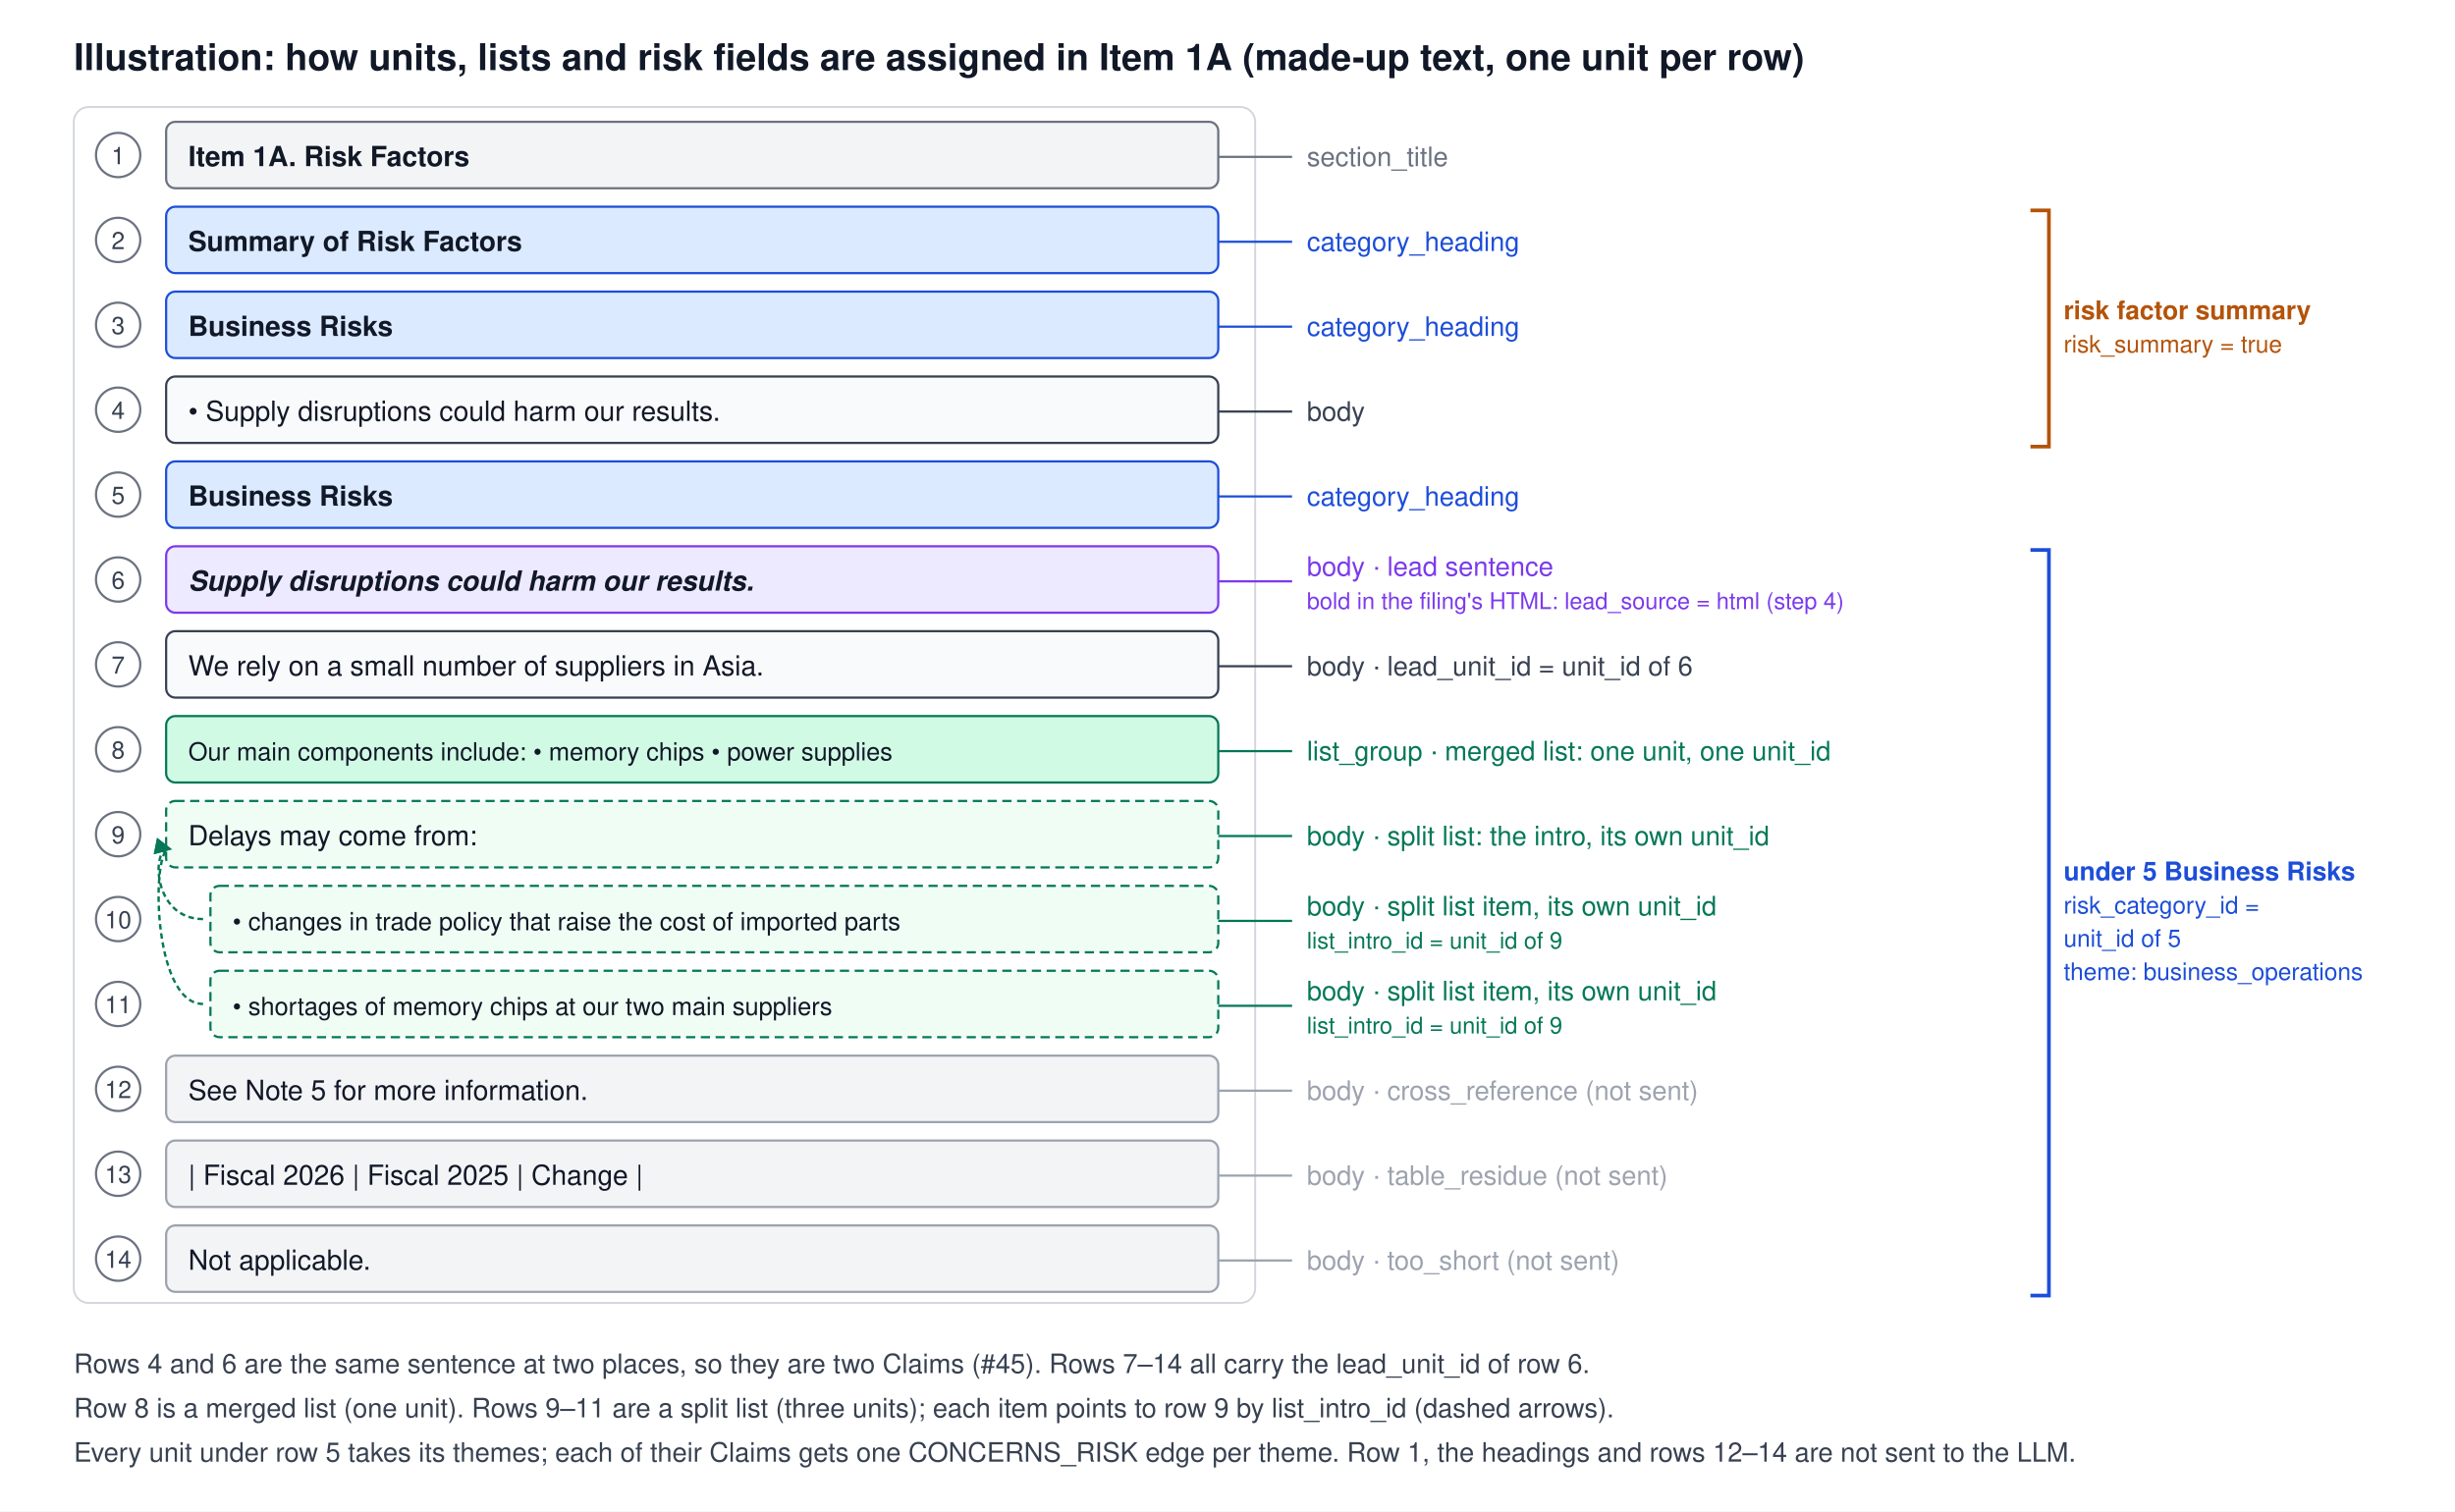
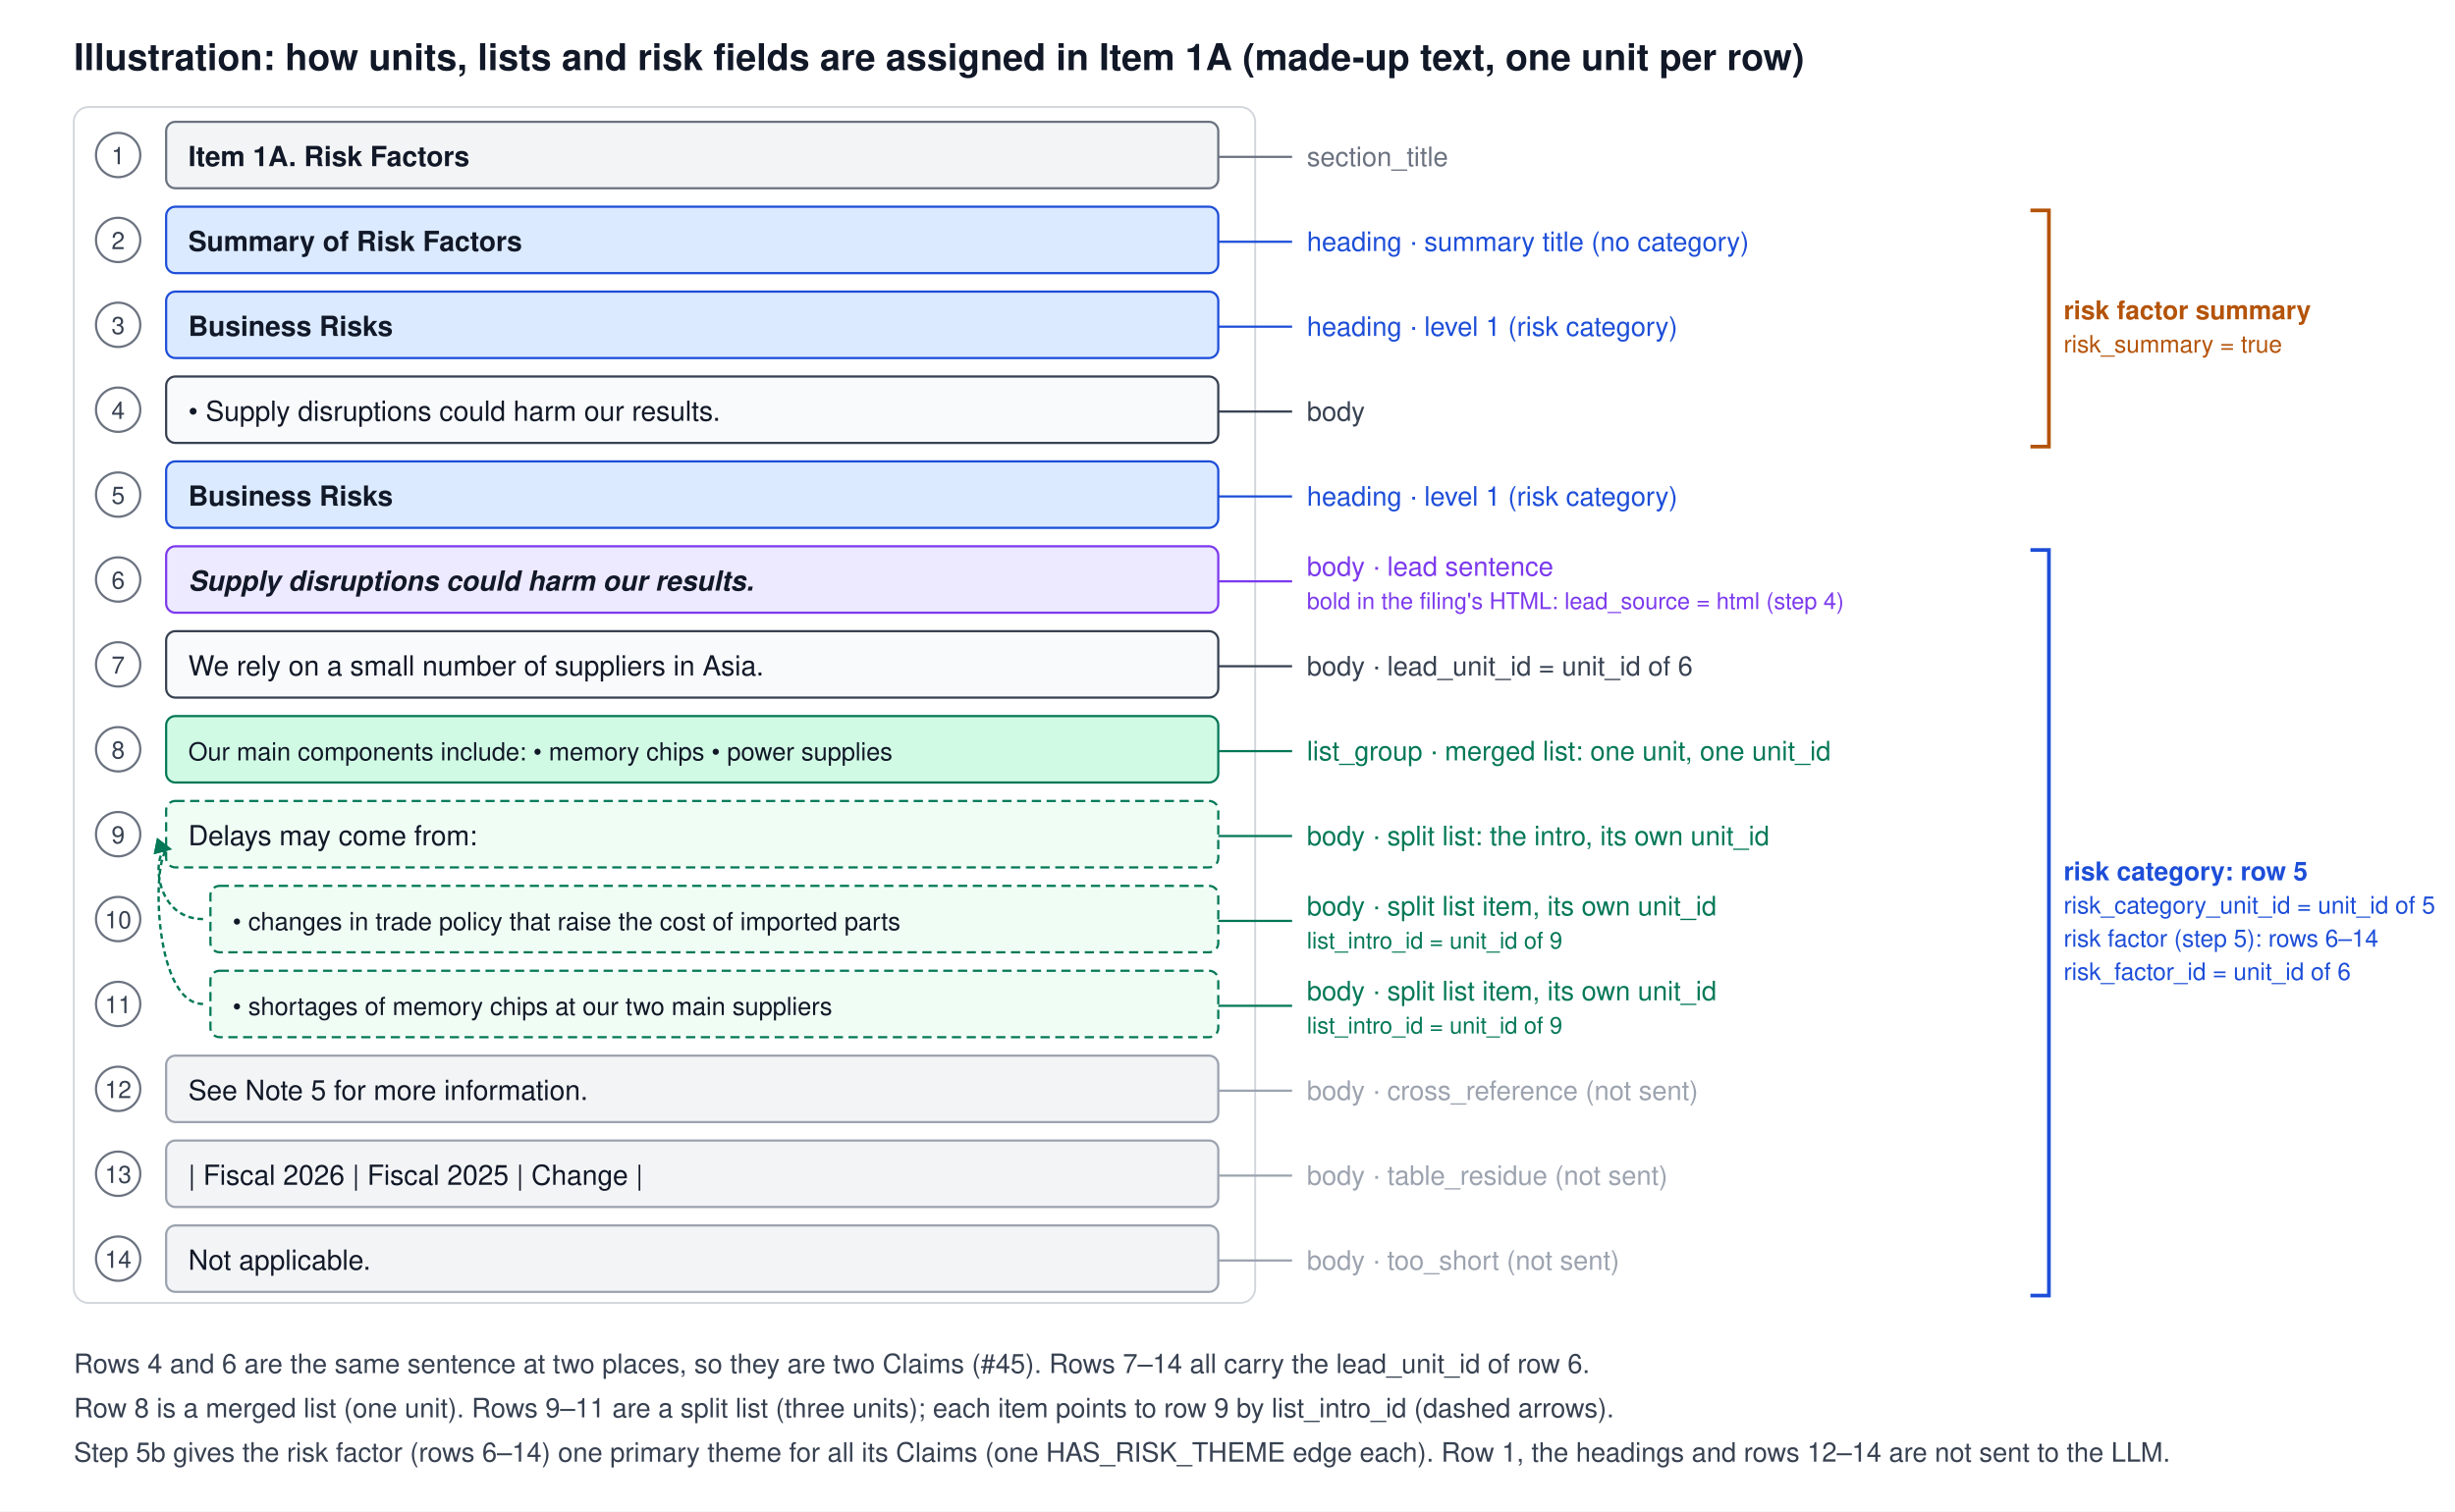
<svg xmlns="http://www.w3.org/2000/svg" width="1330" height="819" viewBox="0 0 1330 819" font-family="Helvetica, Arial, sans-serif">
  <defs>
    <marker id="a" viewBox="0 0 8 8" refX="7" refY="4" markerWidth="7" markerHeight="7" orient="auto">
      <path d="M0,0 L8,4 L0,8 z" fill="#047857" />
    </marker>
  </defs>
  <rect width="1330" height="819" fill="#ffffff" />
  <text x="40" y="38" font-size="20" font-weight="bold" fill="#111827">Illustration: how units, lists and risk fields are assigned in Item 1A (made-up text, one unit per row)</text>
  <rect x="40" y="58" width="640" height="648" rx="8" fill="#ffffff" stroke="#d1d5db" />
  <rect x="90" y="66" width="570" height="36" rx="5" fill="#f3f4f6" stroke="#6b7280" stroke-width="1.2" />
  <circle cx="64" cy="84" r="12" fill="#ffffff" stroke="#6b7280" stroke-width="1.2" />
  <text x="64" y="89" font-size="13" fill="#374151" text-anchor="middle">1</text>
  <text x="102" y="90" font-size="15" font-weight="bold" fill="#111827">Item 1A. Risk Factors</text>
  <line x1="660" y1="85" x2="700" y2="85" stroke="#6b7280" stroke-width="1.2" />
  <text x="708" y="90" font-size="14.5" fill="#6b7280">section_title</text>
  <rect x="90" y="112" width="570" height="36" rx="5" fill="#dbeafe" stroke="#1d4ed8" stroke-width="1.2" />
  <circle cx="64" cy="130" r="12" fill="#ffffff" stroke="#6b7280" stroke-width="1.2" />
  <text x="64" y="135" font-size="13" fill="#374151" text-anchor="middle">2</text>
  <text x="102" y="136" font-size="15" font-weight="bold" fill="#111827">Summary of Risk Factors</text>
  <line x1="660" y1="131" x2="700" y2="131" stroke="#1d4ed8" stroke-width="1.2" />
-   <text x="708" y="136" font-size="14.5" fill="#1d4ed8">category_heading</text>
+   <text x="708" y="136" font-size="14.5" fill="#1d4ed8">heading · summary title (no category)</text>
  <rect x="90" y="158" width="570" height="36" rx="5" fill="#dbeafe" stroke="#1d4ed8" stroke-width="1.2" />
  <circle cx="64" cy="176" r="12" fill="#ffffff" stroke="#6b7280" stroke-width="1.2" />
  <text x="64" y="181" font-size="13" fill="#374151" text-anchor="middle">3</text>
  <text x="102" y="182" font-size="15" font-weight="bold" fill="#111827">Business Risks</text>
  <line x1="660" y1="177" x2="700" y2="177" stroke="#1d4ed8" stroke-width="1.2" />
-   <text x="708" y="182" font-size="14.5" fill="#1d4ed8">category_heading</text>
+   <text x="708" y="182" font-size="14.5" fill="#1d4ed8">heading · level 1 (risk category)</text>
  <rect x="90" y="204" width="570" height="36" rx="5" fill="#f9fafb" stroke="#374151" stroke-width="1.2" />
  <circle cx="64" cy="222" r="12" fill="#ffffff" stroke="#6b7280" stroke-width="1.2" />
  <text x="64" y="227" font-size="13" fill="#374151" text-anchor="middle">4</text>
  <text x="102" y="228" font-size="15" font-weight="normal" fill="#111827">• Supply disruptions could harm our results.</text>
  <line x1="660" y1="223" x2="700" y2="223" stroke="#374151" stroke-width="1.2" />
  <text x="708" y="228" font-size="14.5" fill="#374151">body</text>
  <rect x="90" y="250" width="570" height="36" rx="5" fill="#dbeafe" stroke="#1d4ed8" stroke-width="1.2" />
  <circle cx="64" cy="268" r="12" fill="#ffffff" stroke="#6b7280" stroke-width="1.2" />
  <text x="64" y="273" font-size="13" fill="#374151" text-anchor="middle">5</text>
  <text x="102" y="274" font-size="15" font-weight="bold" fill="#111827">Business Risks</text>
  <line x1="660" y1="269" x2="700" y2="269" stroke="#1d4ed8" stroke-width="1.2" />
-   <text x="708" y="274" font-size="14.5" fill="#1d4ed8">category_heading</text>
+   <text x="708" y="274" font-size="14.5" fill="#1d4ed8">heading · level 1 (risk category)</text>
  <rect x="90" y="296" width="570" height="36" rx="5" fill="#ede9fe" stroke="#7c3aed" stroke-width="1.2" />
  <circle cx="64" cy="314" r="12" fill="#ffffff" stroke="#6b7280" stroke-width="1.2" />
  <text x="64" y="319" font-size="13" fill="#374151" text-anchor="middle">6</text>
  <text x="102" y="320" font-size="15" font-weight="bold" font-style="italic" fill="#111827">Supply disruptions could harm our results.</text>
  <line x1="660" y1="315" x2="700" y2="315" stroke="#7c3aed" stroke-width="1.2" />
  <text x="708" y="312" font-size="14.5" fill="#7c3aed">body · lead sentence</text>
  <text x="708" y="330" font-size="12.5" fill="#7c3aed">bold in the filing's HTML: lead_source = html (step 4)</text>
  <rect x="90" y="342" width="570" height="36" rx="5" fill="#f9fafb" stroke="#374151" stroke-width="1.2" />
  <circle cx="64" cy="360" r="12" fill="#ffffff" stroke="#6b7280" stroke-width="1.2" />
  <text x="64" y="365" font-size="13" fill="#374151" text-anchor="middle">7</text>
  <text x="102" y="366" font-size="15" font-weight="normal" fill="#111827">We rely on a small number of suppliers in Asia.</text>
  <line x1="660" y1="361" x2="700" y2="361" stroke="#374151" stroke-width="1.2" />
  <text x="708" y="366" font-size="14.5" fill="#374151">body · lead_unit_id = unit_id of 6</text>
  <rect x="90" y="388" width="570" height="36" rx="5" fill="#d1fae5" stroke="#047857" stroke-width="1.2" />
  <circle cx="64" cy="406" r="12" fill="#ffffff" stroke="#6b7280" stroke-width="1.2" />
  <text x="64" y="411" font-size="13" fill="#374151" text-anchor="middle">8</text>
  <text x="102" y="412" font-size="13.5" font-weight="normal" fill="#111827">Our main components include: • memory chips • power supplies</text>
  <line x1="660" y1="407" x2="700" y2="407" stroke="#047857" stroke-width="1.2" />
  <text x="708" y="412" font-size="14.5" fill="#047857">list_group · merged list: one unit, one unit_id</text>
  <rect x="90" y="434" width="570" height="36" rx="5" fill="#f0fdf4" stroke="#047857" stroke-width="1.2" stroke-dasharray="5 3" />
  <circle cx="64" cy="452" r="12" fill="#ffffff" stroke="#6b7280" stroke-width="1.2" />
  <text x="64" y="457" font-size="13" fill="#374151" text-anchor="middle">9</text>
  <text x="102" y="458" font-size="15" font-weight="normal" fill="#111827">Delays may come from:</text>
  <line x1="660" y1="453" x2="700" y2="453" stroke="#047857" stroke-width="1.2" />
  <text x="708" y="458" font-size="14.5" fill="#047857">body · split list: the intro, its own unit_id</text>
  <rect x="114" y="480" width="546" height="36" rx="5" fill="#f0fdf4" stroke="#047857" stroke-width="1.2" stroke-dasharray="5 3" />
  <circle cx="64" cy="498" r="12" fill="#ffffff" stroke="#6b7280" stroke-width="1.2" />
  <text x="64" y="503" font-size="13" fill="#374151" text-anchor="middle">10</text>
  <text x="126" y="504" font-size="13.5" font-weight="normal" fill="#111827">• changes in trade policy that raise the cost of imported parts</text>
  <line x1="660" y1="499" x2="700" y2="499" stroke="#047857" stroke-width="1.2" />
  <text x="708" y="496" font-size="14.5" fill="#047857">body · split list item, its own unit_id</text>
  <text x="708" y="514" font-size="12.5" fill="#047857">list_intro_id = unit_id of 9</text>
  <rect x="114" y="526" width="546" height="36" rx="5" fill="#f0fdf4" stroke="#047857" stroke-width="1.2" stroke-dasharray="5 3" />
  <circle cx="64" cy="544" r="12" fill="#ffffff" stroke="#6b7280" stroke-width="1.2" />
  <text x="64" y="549" font-size="13" fill="#374151" text-anchor="middle">11</text>
  <text x="126" y="550" font-size="13.5" font-weight="normal" fill="#111827">• shortages of memory chips at our two main suppliers</text>
  <line x1="660" y1="545" x2="700" y2="545" stroke="#047857" stroke-width="1.2" />
  <text x="708" y="542" font-size="14.5" fill="#047857">body · split list item, its own unit_id</text>
  <text x="708" y="560" font-size="12.5" fill="#047857">list_intro_id = unit_id of 9</text>
  <rect x="90" y="572" width="570" height="36" rx="5" fill="#f3f4f6" stroke="#9ca3af" stroke-width="1.2" />
  <circle cx="64" cy="590" r="12" fill="#ffffff" stroke="#6b7280" stroke-width="1.2" />
  <text x="64" y="595" font-size="13" fill="#374151" text-anchor="middle">12</text>
  <text x="102" y="596" font-size="15" font-weight="normal" fill="#111827">See Note 5 for more information.</text>
  <line x1="660" y1="591" x2="700" y2="591" stroke="#9ca3af" stroke-width="1.2" />
  <text x="708" y="596" font-size="14.5" fill="#9ca3af">body · cross_reference (not sent)</text>
  <rect x="90" y="618" width="570" height="36" rx="5" fill="#f3f4f6" stroke="#9ca3af" stroke-width="1.2" />
  <circle cx="64" cy="636" r="12" fill="#ffffff" stroke="#6b7280" stroke-width="1.2" />
  <text x="64" y="641" font-size="13" fill="#374151" text-anchor="middle">13</text>
  <text x="102" y="642" font-size="15" font-weight="normal" fill="#111827">| Fiscal 2026 | Fiscal 2025 | Change |</text>
  <line x1="660" y1="637" x2="700" y2="637" stroke="#9ca3af" stroke-width="1.2" />
  <text x="708" y="642" font-size="14.5" fill="#9ca3af">body · table_residue (not sent)</text>
  <rect x="90" y="664" width="570" height="36" rx="5" fill="#f3f4f6" stroke="#9ca3af" stroke-width="1.2" />
  <circle cx="64" cy="682" r="12" fill="#ffffff" stroke="#6b7280" stroke-width="1.2" />
  <text x="64" y="687" font-size="13" fill="#374151" text-anchor="middle">14</text>
  <text x="102" y="688" font-size="15" font-weight="normal" fill="#111827">Not applicable.</text>
  <line x1="660" y1="683" x2="700" y2="683" stroke="#9ca3af" stroke-width="1.2" />
  <text x="708" y="688" font-size="14.5" fill="#9ca3af">body · too_short (not sent)</text>
  <path d="M110,498 C82,498 82,458 92,460" fill="none" stroke="#047857" stroke-width="1.3" stroke-dasharray="3 2" marker-end="url(#a)" />
  <path d="M110,544 C82,544 82,458 92,460" fill="none" stroke="#047857" stroke-width="1.3" stroke-dasharray="3 2" marker-end="url(#a)" />
  <path d="M1100,114 h10 v128 h-10" fill="none" stroke="#b45309" stroke-width="2" />
  <text x="1118" y="173.0" font-size="14" font-weight="bold" fill="#b45309">risk factor summary</text>
  <text x="1118" y="191.0" font-size="13" font-weight="normal" fill="#b45309">risk_summary = true</text>
  <path d="M1100,298 h10 v404 h-10" fill="none" stroke="#1d4ed8" stroke-width="2" />
-   <text x="1118" y="477.0" font-size="14" font-weight="bold" fill="#1d4ed8">under 5 Business Risks</text>
-   <text x="1118" y="495.0" font-size="13" font-weight="normal" fill="#1d4ed8">risk_category_id =</text>
-   <text x="1118" y="513.0" font-size="13" font-weight="normal" fill="#1d4ed8">unit_id of 5</text>
-   <text x="1118" y="531.0" font-size="13" font-weight="normal" fill="#1d4ed8">theme: business_operations</text>
+   <text x="1118" y="477.0" font-size="14" font-weight="bold" fill="#1d4ed8">risk category: row 5</text>
+   <text x="1118" y="495.0" font-size="13" font-weight="normal" fill="#1d4ed8">risk_category_unit_id = unit_id of 5</text>
+   <text x="1118" y="513.0" font-size="13" font-weight="normal" fill="#1d4ed8">risk factor (step 5): rows 6–14</text>
+   <text x="1118" y="531.0" font-size="13" font-weight="normal" fill="#1d4ed8">risk_factor_id = unit_id of 6</text>
  <text x="40" y="744" font-size="14.5" fill="#374151">Rows 4 and 6 are the same sentence at two places, so they are two Claims (#45). Rows 7–14 all carry the lead_unit_id of row 6.</text>
  <text x="40" y="768" font-size="14.5" fill="#374151">Row 8 is a merged list (one unit). Rows 9–11 are a split list (three units); each item points to row 9 by list_intro_id (dashed arrows).</text>
-   <text x="40" y="792" font-size="14.5" fill="#374151">Every unit under row 5 takes its themes; each of their Claims gets one CONCERNS_RISK edge per theme. Row 1, the headings and rows 12–14 are not sent to the LLM.</text>
+   <text x="40" y="792" font-size="14.5" fill="#374151">Step 5b gives the risk factor (rows 6–14) one primary theme for all its Claims (one HAS_RISK_THEME edge each). Row 1, the headings and rows 12–14 are not sent to the LLM.</text>
</svg>
